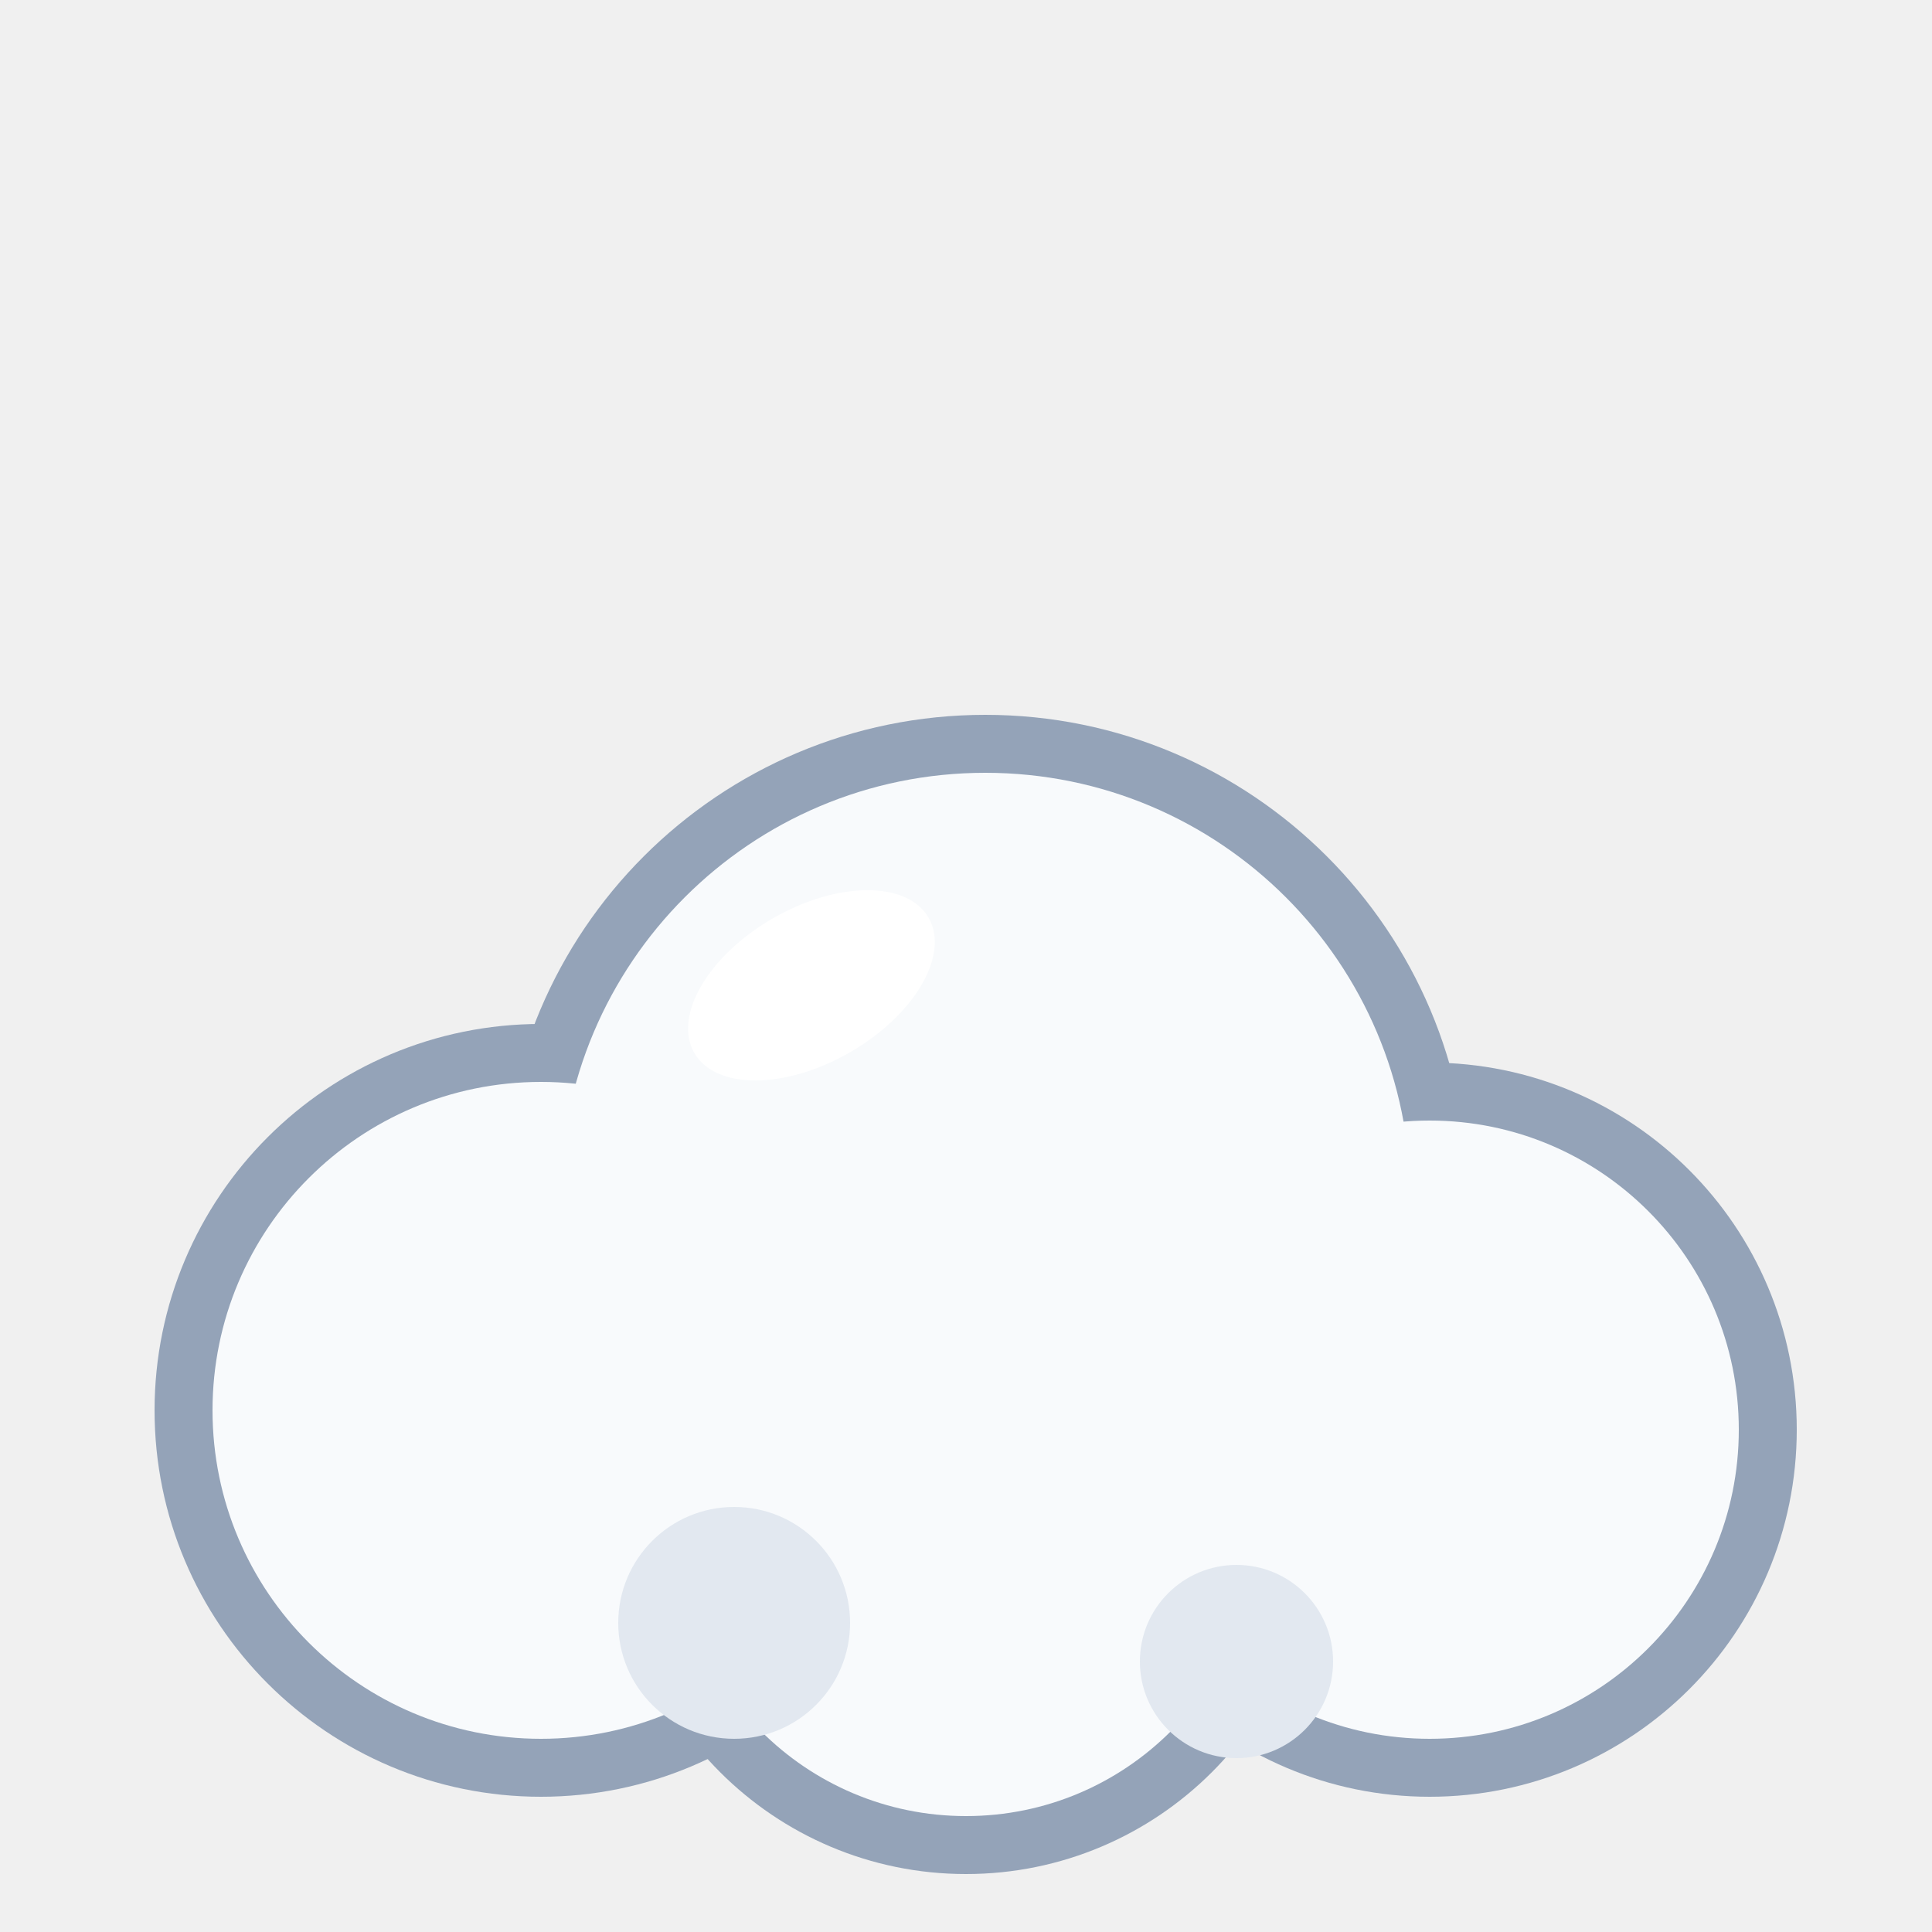
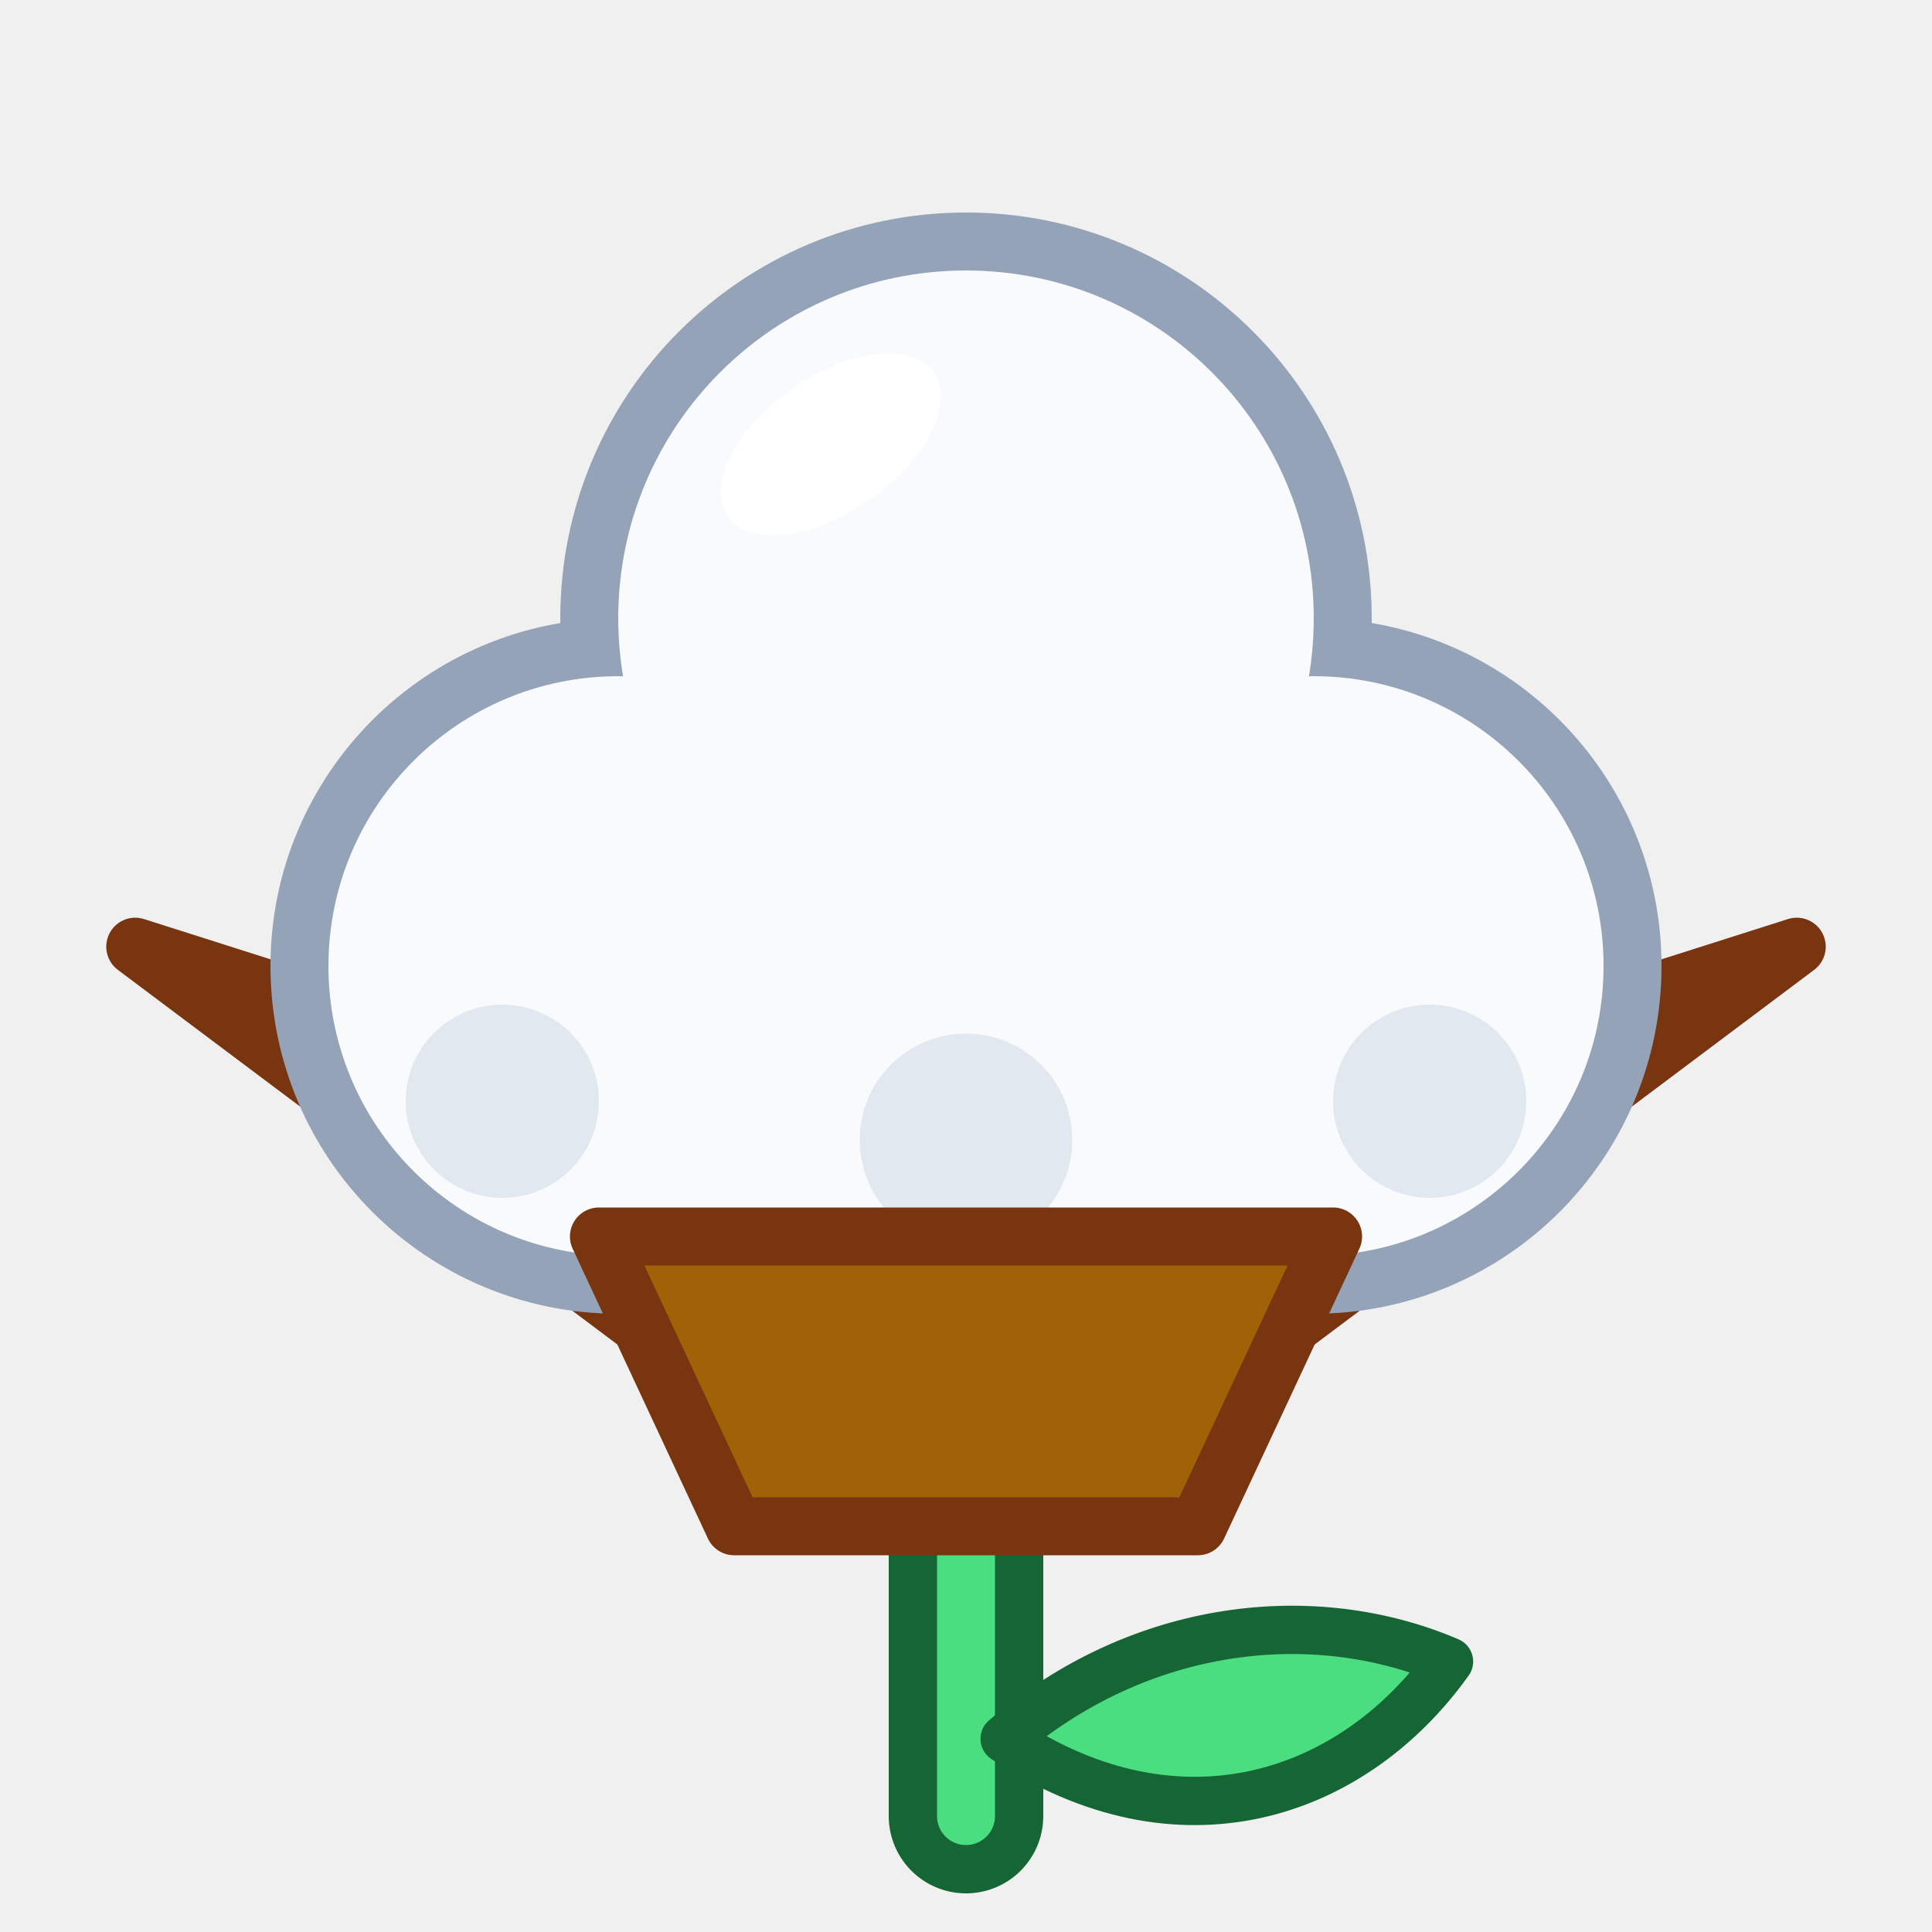
<svg xmlns="http://www.w3.org/2000/svg" viewBox="0 0 200 200">
-   <g fill="#94a3b8" stroke="#94a3b8" stroke-width="12" stroke-linejoin="round">
-     <circle cx="56" cy="146" r="34" />
-     <circle cx="102" cy="124" r="44" />
-     <circle cx="148" cy="148" r="32" />
-     <circle cx="100" cy="158" r="30" />
+   <g stroke-linejoin="round" stroke-linecap="round">
+     <path d="M100 160v28" stroke="#166534" stroke-width="16" fill="none" />
+     <path d="M100 160v28" stroke="#4ade80" stroke-width="6" fill="none" />
+     <path d="M104 180c14-12 32-14 46-8-10 14-28 20-46 8z" fill="#4ade80" stroke="#166534" stroke-width="5" />
+     <path d="M86 152L14 98l44 14zM114 152l72-54-44 14z" fill="#a16207" stroke="#78350f" stroke-width="6" />
+     <g fill="#94a3b8" stroke="#94a3b8" stroke-width="12">
+       <circle cx="64" cy="100" r="30" />
+       <circle cx="136" cy="100" r="30" />
+       <circle cx="100" cy="64" r="36" />
+       <circle cx="100" cy="100" r="32" />
+     </g>
+     <g fill="#f8fafc">
+       <circle cx="64" cy="100" r="30" />
+       <circle cx="136" cy="100" r="30" />
+       <circle cx="100" cy="64" r="36" />
+       <circle cx="100" cy="100" r="32" />
+     </g>
+     <g fill="#e2e8f0">
+       <circle cx="52" cy="114" r="10" />
+       <circle cx="148" cy="114" r="10" />
+       <circle cx="100" cy="118" r="11" />
+     </g>
+     <ellipse cx="86" cy="46" rx="13" ry="7" transform="rotate(-35 86 46)" fill="#fff" />
+     <path d="M62 128h76l-14 30H76z" fill="#a16207" stroke="#78350f" stroke-width="6" />
  </g>
-   <g fill="#f8fafc">
-     <circle cx="56" cy="146" r="34" />
-     <circle cx="102" cy="124" r="44" />
-     <circle cx="148" cy="148" r="32" />
-     <circle cx="100" cy="158" r="30" />
-   </g>
-   <g fill="#e2e8f0">
-     <circle cx="76" cy="168" r="12" />
-     <circle cx="128" cy="172" r="10" />
-   </g>
-   <ellipse cx="84" cy="102" rx="14" ry="8" transform="rotate(-30 84 102)" fill="#fff" />
</svg>
